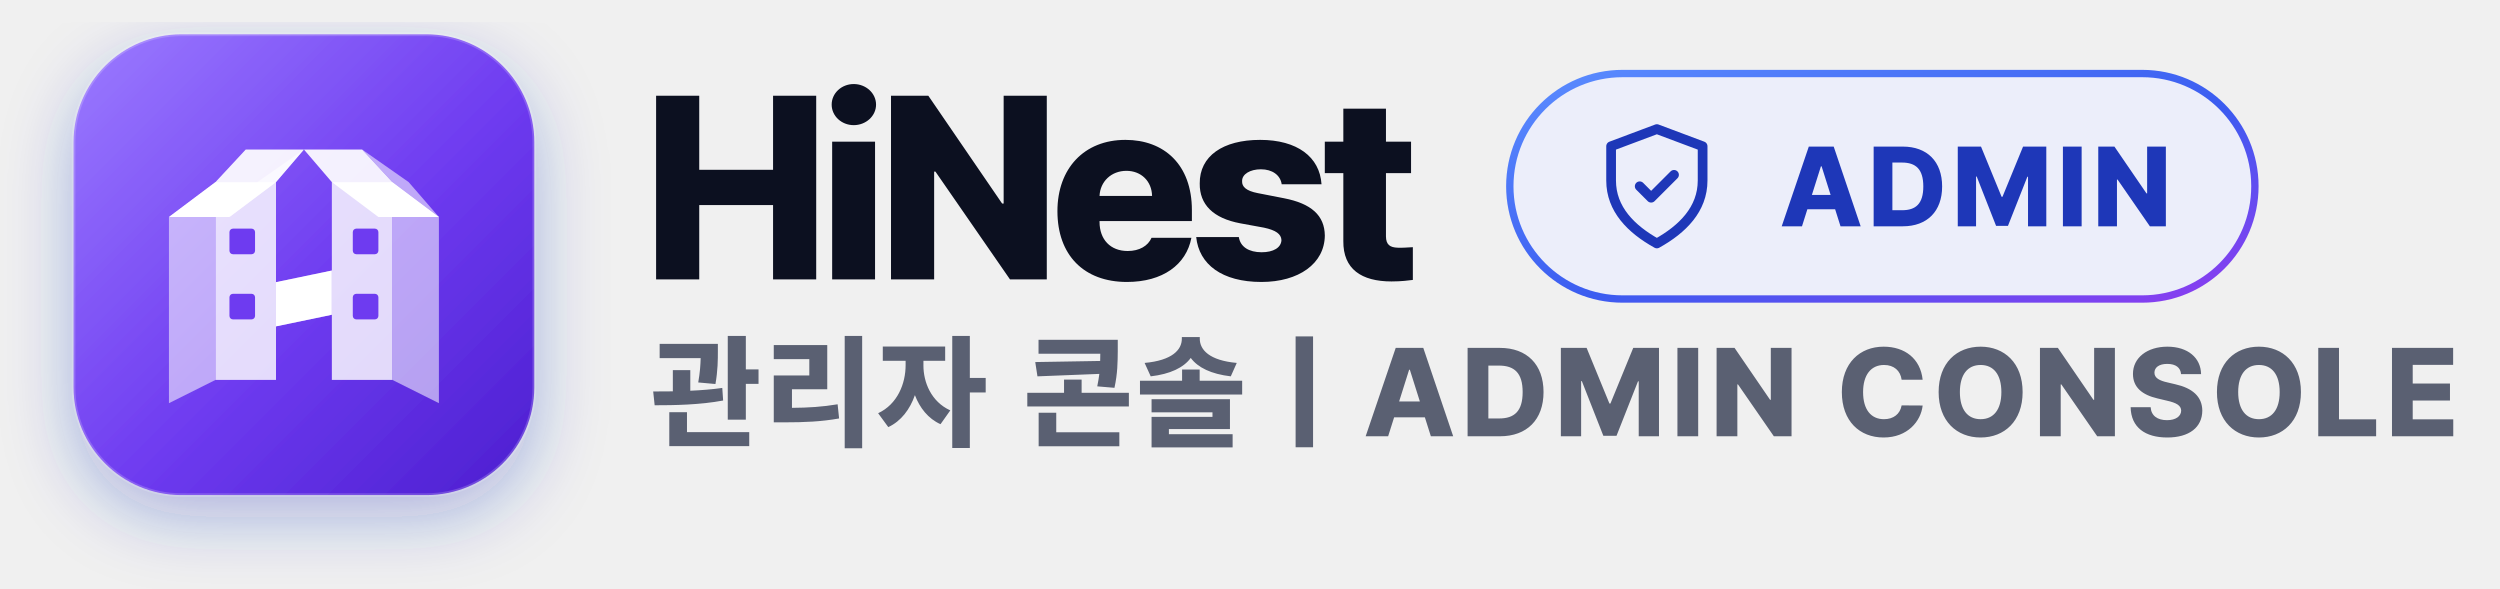
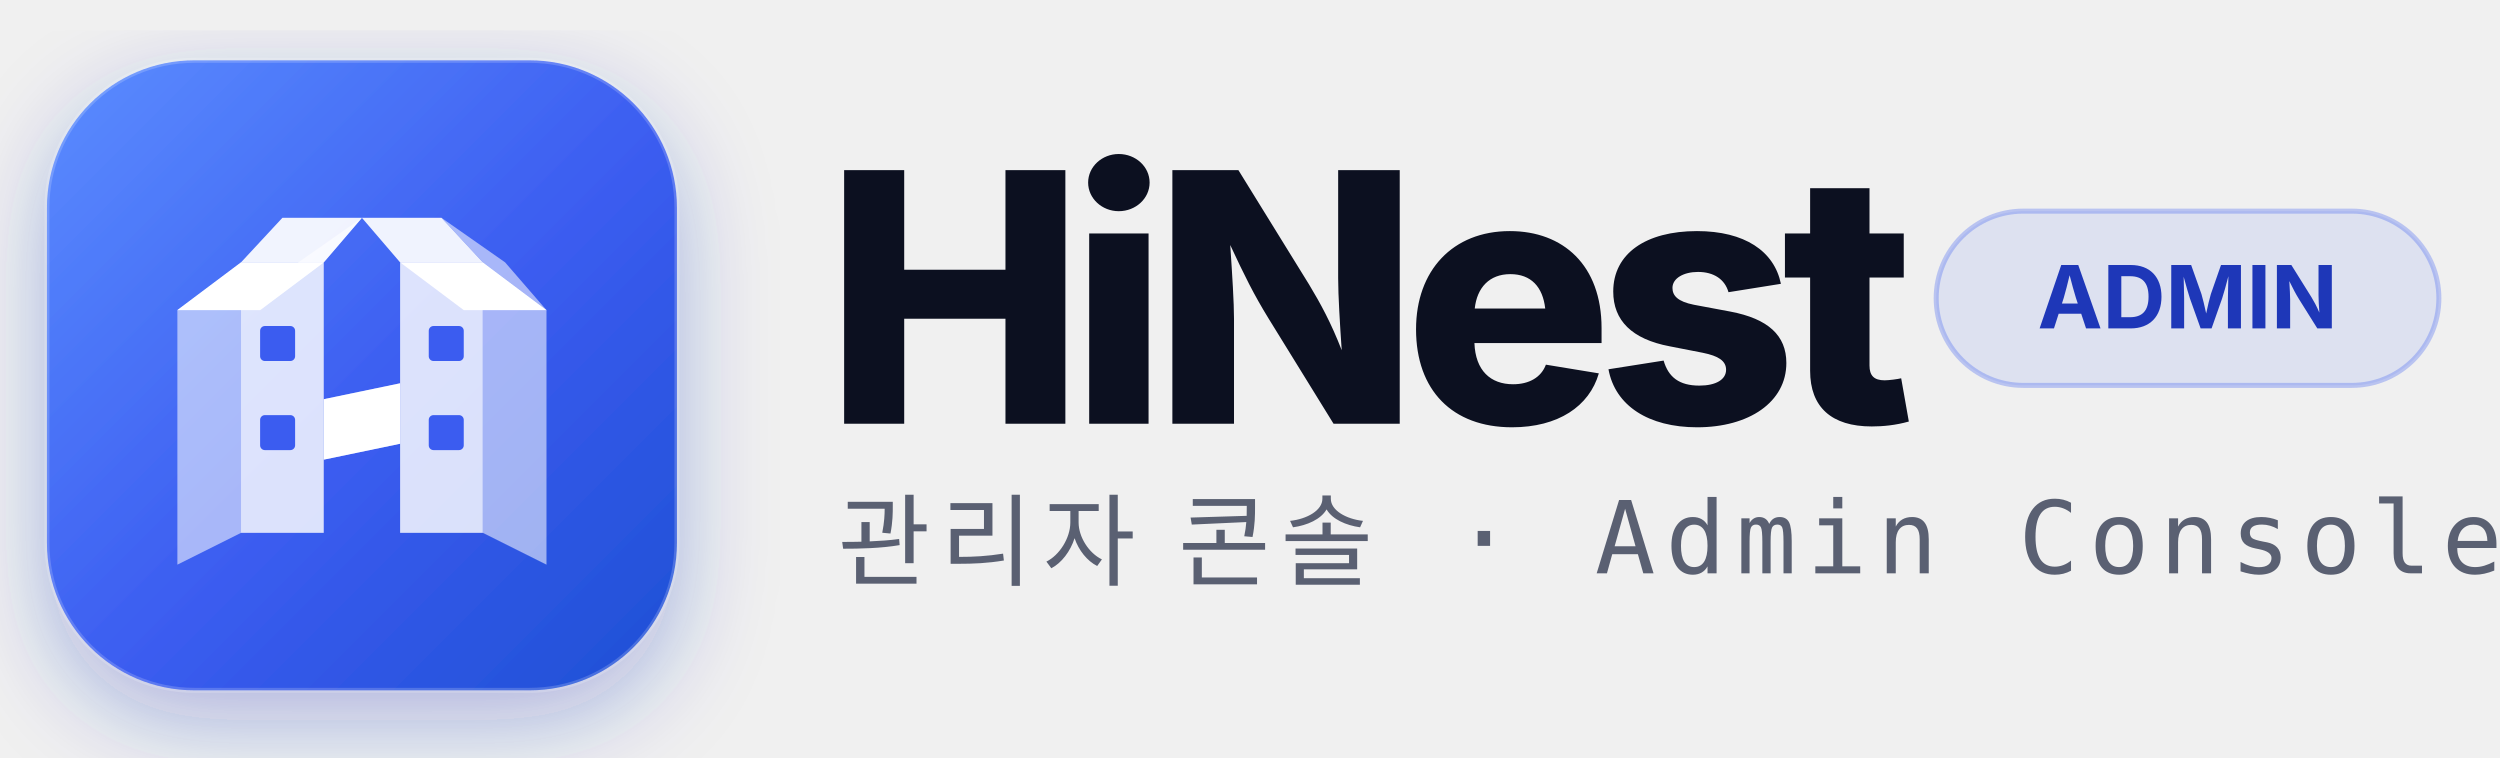
- <svg xmlns="http://www.w3.org/2000/svg" viewBox="100 122 1020 240" width="1020" height="240">
+ <svg xmlns="http://www.w3.org/2000/svg" viewBox="116 118 746 226" width="746" height="226">
  <defs>
    <linearGradient id="tile" x1="0%" y1="0%" x2="100%" y2="100%">
-       <stop offset="0%" stop-color="#9B7BFF" />
-       <stop offset="55%" stop-color="#6E3BF0" />
-       <stop offset="100%" stop-color="#4B1ECF" />
-     </linearGradient>
-     <linearGradient id="badgegrad" x1="0%" y1="0%" x2="100%" y2="100%">
      <stop offset="0%" stop-color="#5B8DFF" />
      <stop offset="55%" stop-color="#3B5CF0" />
-       <stop offset="100%" stop-color="#8F3BF0" />
+       <stop offset="100%" stop-color="#1E4FD4" />
    </linearGradient>
    <filter id="tshadow" x="-30%" y="-30%" width="160%" height="160%">
      <feDropShadow dx="0" dy="9" stdDeviation="14" flood-color="#1E37B8" flood-opacity="0.32" />
    </filter>
  </defs>
  <rect x="130" y="136" width="188" height="188" rx="44" fill="url(#tile)" filter="url(#tshadow)" />
  <rect x="130" y="136" width="188" height="188" rx="44" fill="none" stroke="#FFFFFF" stroke-opacity="0.18" stroke-width="1.5" />
  <g transform="translate(224,227.6263) scale(0.9494949)">
    <polygon points="-58,-18 -38,-33 -38,52 -58,62" fill="#FFFFFF" opacity="0.55" />
    <polygon points="-38,-33 -12,-33 -12,52 -38,52" fill="#FFFFFF" opacity="0.82" />
    <polygon points="-58,-18 -38,-33 -12,-33 -32,-18" fill="#FFFFFF" />
    <polygon points="-38,-33 -25,-47 0,-47 -12,-33" fill="#FFFFFF" opacity="0.92" />
    <polygon points="-32,-18 -12,-33 0,-47 -20,-33" fill="#FFFFFF" opacity="0.55" />
    <polygon points="-12,10 12,5 12,24 -12,29" fill="#FFFFFF" />
    <polygon points="-12,10 12,5 12,24 -12,29" fill="#FFFFFF" opacity="0.4" />
    <polygon points="38,-33 58,-18 58,62 38,52" fill="#FFFFFF" opacity="0.55" />
    <polygon points="12,-33 38,-33 38,52 12,52" fill="#FFFFFF" opacity="0.82" />
    <polygon points="38,-33 58,-18 32,-18 12,-33" fill="#FFFFFF" />
    <polygon points="12,-33 38,-33 25,-47 0,-47" fill="#FFFFFF" opacity="0.92" />
    <polygon points="38,-33 58,-18 45,-33 25,-47" fill="#FFFFFF" opacity="0.55" />
-     <rect x="-32" y="-13" width="11" height="11" fill="#6E3BF0" rx="1.5" />
-     <rect x="-32" y="15" width="11" height="11" fill="#6E3BF0" rx="1.5" />
-     <rect x="21" y="-13" width="11" height="11" fill="#6E3BF0" rx="1.5" />
-     <rect x="21" y="15" width="11" height="11" fill="#6E3BF0" rx="1.5" />
+     <rect x="-32" y="-13" width="11" height="11" fill="#3B5CF0" rx="1.5" />
+     <rect x="-32" y="15" width="11" height="11" fill="#3B5CF0" rx="1.5" />
+     <rect x="21" y="-13" width="11" height="11" fill="#3B5CF0" rx="1.5" />
+     <rect x="21" y="15" width="11" height="11" fill="#3B5CF0" rx="1.5" />
  </g>
-   <path d="M367.69 236L385.29 236L385.29 205.67L415.41 205.67L415.41 236L433.01 236L433.01 161.05L415.41 161.05L415.41 191.28L385.29 191.28L385.29 161.05L367.69 161.05ZM439.52 236L457.02 236L457.02 179.79L439.52 179.79ZM448.32 173.06C453.29 173.06 457.43 169.34 457.43 164.68C457.43 160.02 453.29 156.29 448.32 156.29C443.36 156.29 439.32 160.02 439.32 164.68C439.32 169.34 443.36 173.06 448.32 173.06ZM527.09 161.05L509.49 161.05L509.49 205.05L508.87 205.05L478.75 161.05L463.53 161.05L463.53 236L481.13 236L481.13 192.01L481.65 192.01L512.08 236L527.09 236ZM559.79 237.04C574.39 237.04 584.02 230.00 586.09 219.02L569.83 219.02C568.39 222.34 564.87 224.41 560.10 224.41C553.07 224.41 548.61 219.75 548.61 212.50L548.61 212.19L586.29 212.19L586.29 207.74C586.29 189.11 574.91 179.07 559.17 179.07C542.30 179.07 531.43 190.76 531.43 208.15C531.43 226.06 542.20 237.04 559.79 237.04ZM548.61 201.94C548.87 196.09 553.38 191.70 559.59 191.70C565.59 191.70 569.94 195.94 570.04 201.94ZM622.93 197.18L639.18 197.18C638.46 186.00 629.24 179.07 614.13 179.07C598.91 179.07 589.39 185.69 589.49 196.87C589.39 205.46 594.98 211.05 606.06 213.12L615.68 214.88C620.55 215.92 622.72 217.47 622.83 219.96C622.72 223.06 619.51 224.92 614.75 224.92C609.58 224.92 606.06 222.75 605.44 218.71L588.05 218.71C589.18 229.89 598.60 237.04 614.65 237.04C629.87 237.04 640.42 229.58 640.53 218.09C640.42 209.91 635.04 205.05 623.86 202.88L613.20 200.80C608.33 199.87 606.68 198.11 606.78 195.94C606.68 193.04 610.09 191.07 614.44 191.07C619.10 191.07 622.41 193.46 622.93 197.18ZM675.71 179.79L665.47 179.79L665.47 166.33L648.08 166.33L648.08 179.79L640.52 179.79L640.52 192.63L648.08 192.63L648.08 220.37C647.97 231.76 655.43 236.83 667.74 236.83C671.88 236.83 674.78 236.41 676.44 236.21L676.44 222.85C674.47 222.96 671.68 223.16 670.23 223.06C667.23 222.96 665.47 221.92 665.47 218.40L665.47 192.63L675.71 192.63Z" fill="#0C1020" />
+   <text x="362" y="244.44" class="wm" font-family="'Pretendard','Inter',sans-serif" font-weight="800" letter-spacing="-0.045em" font-size="104" fill="#0C1020">HiNest</text>
  <g>
-     <rect x="716" y="152" width="304" height="92" rx="46" fill="#ECEEFA" stroke="url(#badgegrad)" stroke-width="3" />
-     <g transform="translate(748,170) scale(2.333333)" fill="none" stroke="#1E37B8" stroke-width="1.7" stroke-linecap="round" stroke-linejoin="round">
-       <path d="M12 2l8 3v6c0 5-3.5 8.5-8 11-4.5-2.5-8-6-8-11V5l8-3z" />
-       <path d="M9 12l2 2 4-4" />
-     </g>
-     <path d="M835.21 214.33L837.41 207.37L848.73 207.37L850.93 214.33L859.15 214.33L848.15 181.81L837.99 181.81L826.94 214.33ZM839.25 201.53L842.94 189.85L843.21 189.85L846.89 201.53ZM876.36 214.33C886.28 214.33 892.39 208.22 892.39 198.07C892.39 187.92 886.28 181.81 876.36 181.81L864.45 181.81L864.45 214.33ZM872.09 207.77L872.09 188.32L876.00 188.32C881.66 188.32 884.71 191.02 884.71 198.07C884.71 205.12 881.66 207.77 876.09 207.77ZM898.77 181.81L898.77 214.33L906.23 214.33L906.23 194.03L906.50 194.03L914.40 214.15L919.25 214.15L927.16 194.12L927.43 194.12L927.43 214.33L934.89 214.33L934.89 181.81L925.41 181.81L917.01 202.29L916.65 202.29L908.25 181.81ZM949.31 181.81L941.67 181.81L941.67 214.33L949.31 214.33ZM983.67 181.81L976.03 181.81L976.03 200.90L975.76 200.90L962.69 181.81L956.09 181.81L956.09 214.33L963.72 214.33L963.72 195.24L963.95 195.24L977.15 214.33L983.67 214.33Z" fill="#1E37B8" />
+     <rect x="693.76" y="181" width="150" height="52" rx="26" fill="rgba(59,92,240,.10)" stroke="rgba(59,92,240,.30)" stroke-width="1.5" />
+     <text x="768.76" y="216" class="badge" font-family="'Pretendard','Inter',sans-serif" font-weight="700" font-size="26" fill="#1E37B8" text-anchor="middle">ADMIN</text>
  </g>
-   <path d="M392.89 262.30L369.14 262.30L369.14 268.13L385.87 268.13C385.80 270.79 385.60 273.98 384.88 278.04L391.90 278.68C392.89 273.11 392.89 268.57 392.89 265.34ZM381.64 273.01L374.52 273.01L374.52 281.67C371.63 281.72 368.91 281.72 366.50 281.72L367.10 287.35C374.96 287.35 385.57 287.20 395.04 285.41L394.69 280.28C390.53 280.88 386.05 281.22 381.64 281.42ZM404.30 259.06L396.93 259.06L396.93 293.23L404.30 293.23L404.30 278.63L409.48 278.63L409.48 272.71L404.30 272.71ZM405.69 298.31L380.29 298.31L380.29 290.19L373.07 290.19L373.07 304.03L405.69 304.03ZM451.76 259.06L444.64 259.06L444.64 304.88L451.76 304.88ZM437.52 262.80L415.70 262.80L415.70 268.52L430.20 268.52L430.20 275.20L415.70 275.20L415.70 294.32L419.89 294.32C428.40 294.32 435.13 294.02 442.35 292.73L441.75 286.95C435.50 288.00 429.87 288.35 423.12 288.40L423.12 280.83L437.52 280.83ZM476.76 271.01L476.76 269.22L485.63 269.22L485.63 263.39L460.18 263.39L460.18 269.22L469.49 269.22L469.49 271.01C469.49 278.48 466.20 286.90 458.28 290.59L462.42 296.26C467.67 293.82 471.26 288.99 473.28 283.22C475.27 288.42 478.70 292.83 483.73 295.07L487.72 289.44C479.90 285.91 476.71 277.89 476.76 271.01ZM495.69 259.06L488.52 259.06L488.52 304.78L495.69 304.78L495.69 282.12L502.16 282.12L502.16 276.19L495.69 276.19ZM556.05 260.65L523.72 260.65L523.72 266.33L548.92 266.33L548.87 269.27L522.38 269.72L523.28 275.55L548.53 274.55C548.33 276.14 548.05 277.81 547.68 279.63L554.70 280.23C556.00 274.20 556.00 269.77 556.05 265.14ZM560.58 282.27L541.30 282.27L541.30 276.89L534.13 276.89L534.13 282.27L519.14 282.27L519.14 287.85L560.58 287.85ZM556.69 298.36L530.95 298.36L530.95 290.39L523.77 290.39L523.77 304.08L556.69 304.08ZM589.46 272.76L582.29 272.76L582.29 277.34L565.11 277.34L565.11 282.97L606.80 282.97L606.80 277.34L589.46 277.34ZM589.51 260.21L589.51 259.51L582.19 259.51L582.19 260.21C582.19 264.74 578.21 269.07 567.00 270.07L569.49 275.55C577.49 274.62 582.94 271.98 585.83 268.03C588.72 271.98 594.20 274.62 602.16 275.55L604.60 270.07C593.45 269.07 589.51 264.74 589.51 260.21ZM601.82 284.86L569.84 284.86L569.84 290.24L594.69 290.24L594.69 292.08L569.84 292.08L569.84 304.53L602.91 304.53L602.91 299.15L576.91 299.15L576.91 297.06L601.82 297.06ZM635.73 259.26L628.61 259.26L628.61 304.48L635.73 304.48ZM666.36 300L668.80 292.28L681.35 292.28L683.79 300L692.90 300L680.70 263.94L669.45 263.94L657.19 300ZM670.84 285.81L674.92 272.86L675.22 272.86L679.31 285.81ZM711.98 300C722.98 300 729.76 293.23 729.76 281.97C729.76 270.71 722.98 263.94 711.98 263.94L698.78 263.94L698.78 300ZM707.25 292.73L707.25 271.16L711.58 271.16C717.85 271.16 721.24 274.15 721.24 281.97C721.24 289.79 717.85 292.73 711.68 292.73ZM736.83 263.94L736.83 300L745.10 300L745.10 277.49L745.39 277.49L754.16 299.80L759.54 299.80L768.30 277.59L768.60 277.59L768.60 300L776.87 300L776.87 263.94L766.36 263.94L757.05 286.65L756.65 286.65L747.34 263.94ZM792.86 263.94L784.39 263.94L784.39 300L792.86 300ZM830.95 263.94L822.49 263.94L822.49 285.11L822.19 285.11L807.70 263.94L800.37 263.94L800.37 300L808.84 300L808.84 278.83L809.09 278.83L823.73 300L830.95 300ZM875.87 276.94L884.44 276.94C883.54 268.32 877.17 263.44 868.50 263.44C858.89 263.44 851.47 270.07 851.47 281.97C851.47 293.82 858.74 300.50 868.50 300.50C878.27 300.50 883.74 293.87 884.44 287.45L875.87 287.40C875.23 290.94 872.54 293.03 868.65 293.03C863.47 293.03 860.14 289.24 860.14 281.97C860.14 274.95 863.37 270.91 868.70 270.91C872.74 270.91 875.38 273.25 875.87 276.94ZM925.23 281.97C925.23 270.07 917.76 263.44 908.10 263.44C898.38 263.44 890.96 270.07 890.96 281.97C890.96 293.82 898.38 300.50 908.10 300.50C917.76 300.50 925.23 293.87 925.23 281.97ZM916.56 281.97C916.56 289.14 913.38 293.03 908.10 293.03C902.82 293.03 899.63 289.14 899.63 281.97C899.63 274.80 902.82 270.91 908.10 270.91C913.38 270.91 916.56 274.80 916.56 281.97ZM962.88 263.94L954.41 263.94L954.41 285.11L954.11 285.11L939.62 263.94L932.30 263.94L932.30 300L940.77 300L940.77 278.83L941.02 278.83L955.66 300L962.88 300ZM989.87 274.65L998.04 274.65C997.94 267.98 992.61 263.44 984.29 263.44C976.13 263.44 970.20 267.93 970.25 274.60C970.25 280.03 974.03 283.12 980.26 284.56L984.04 285.46C988.03 286.35 989.87 287.45 989.92 289.54C989.87 291.83 987.73 293.43 984.14 293.43C980.26 293.43 977.67 291.63 977.47 288.15L969.30 288.15C969.45 296.41 975.28 300.50 984.24 300.50C993.21 300.50 998.49 296.36 998.54 289.54C998.49 283.76 994.45 280.33 987.53 278.78L984.39 278.04C981.16 277.34 978.96 276.24 979.01 274.00C979.06 271.96 980.81 270.47 984.24 270.47C987.73 270.47 989.67 272.01 989.87 274.65ZM1038.78 281.97C1038.78 270.07 1031.31 263.44 1021.64 263.44C1011.93 263.44 1004.51 270.07 1004.51 281.97C1004.51 293.82 1011.93 300.50 1021.64 300.50C1031.31 300.50 1038.78 293.87 1038.78 281.97ZM1030.11 281.97C1030.11 289.14 1026.92 293.03 1021.64 293.03C1016.37 293.03 1013.18 289.14 1013.18 281.97C1013.18 274.80 1016.37 270.91 1021.64 270.91C1026.92 270.91 1030.11 274.80 1030.11 281.97ZM1045.85 300L1069.46 300L1069.46 293.08L1054.31 293.08L1054.31 263.94L1045.85 263.94ZM1075.93 300L1100.93 300L1100.93 293.08L1084.39 293.08L1084.39 285.41L1099.59 285.41L1099.59 278.48L1084.39 278.48L1084.39 270.86L1100.88 270.86L1100.88 263.94L1075.93 263.94Z" fill="#5A6072" />
+   <text x="366" y="290.44" class="mono" font-family="'JetBrains Mono',monospace" font-weight="500" font-size="30" letter-spacing="0.1em" fill="#5A6072">관리자 콘솔 · Admin Console</text>
</svg>
